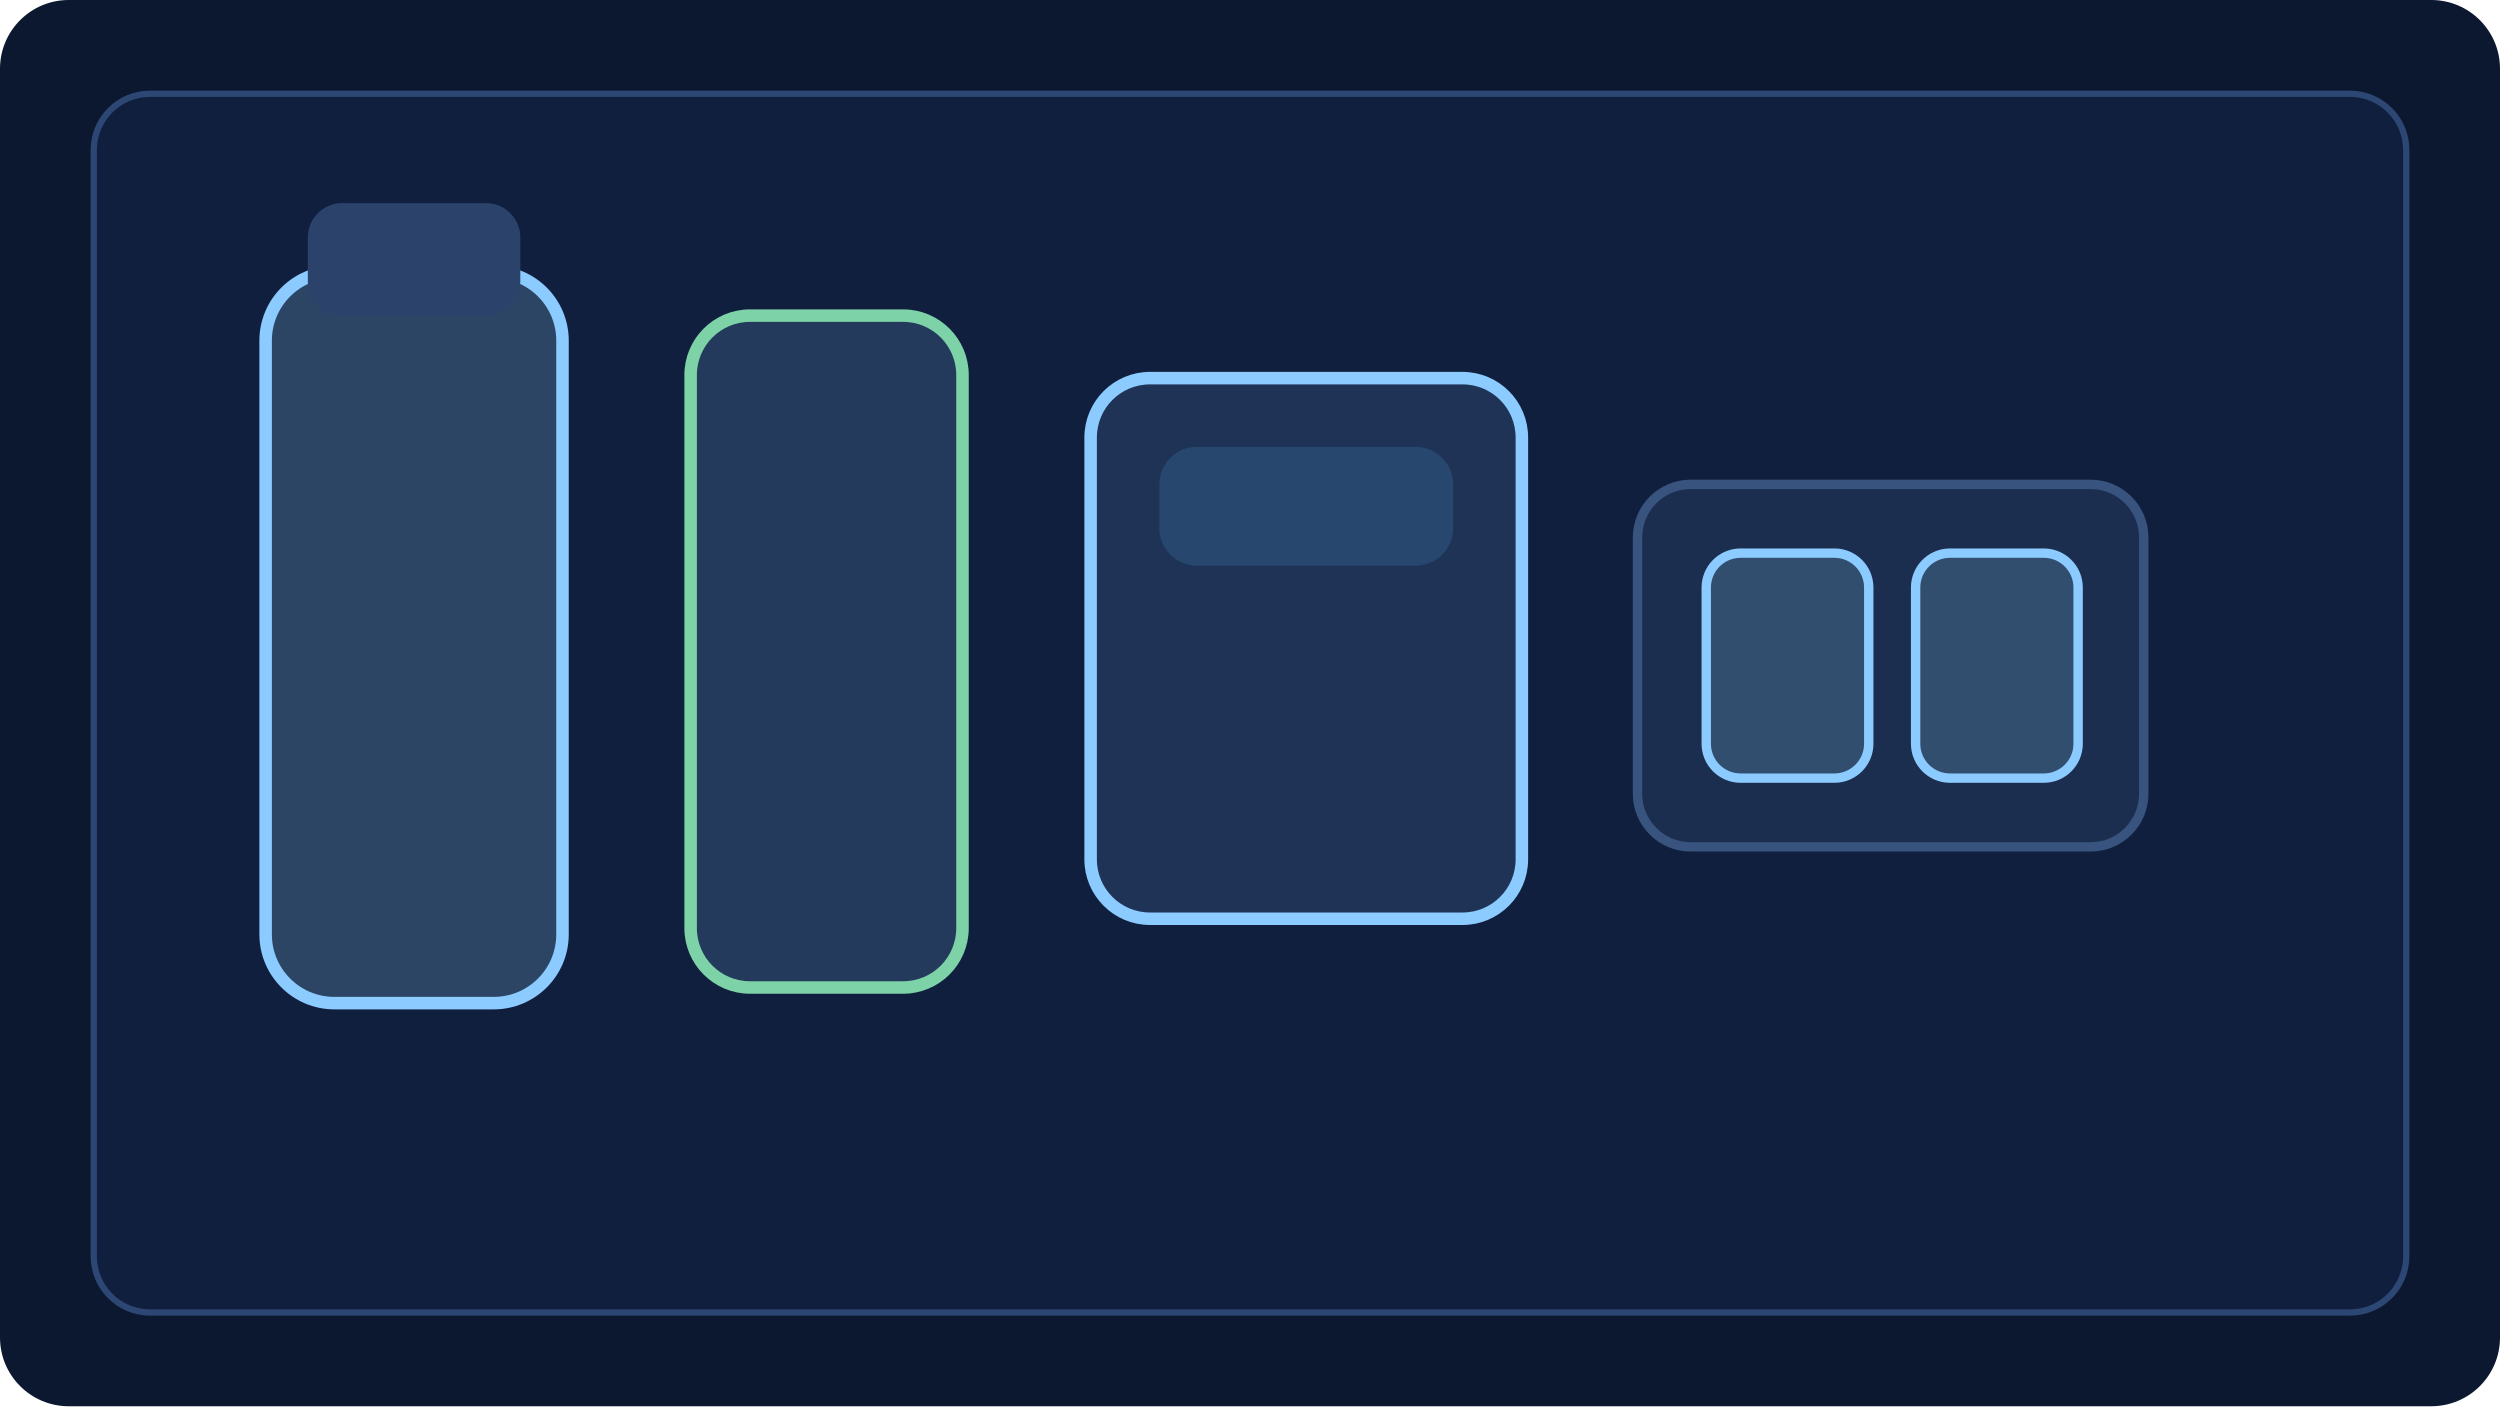
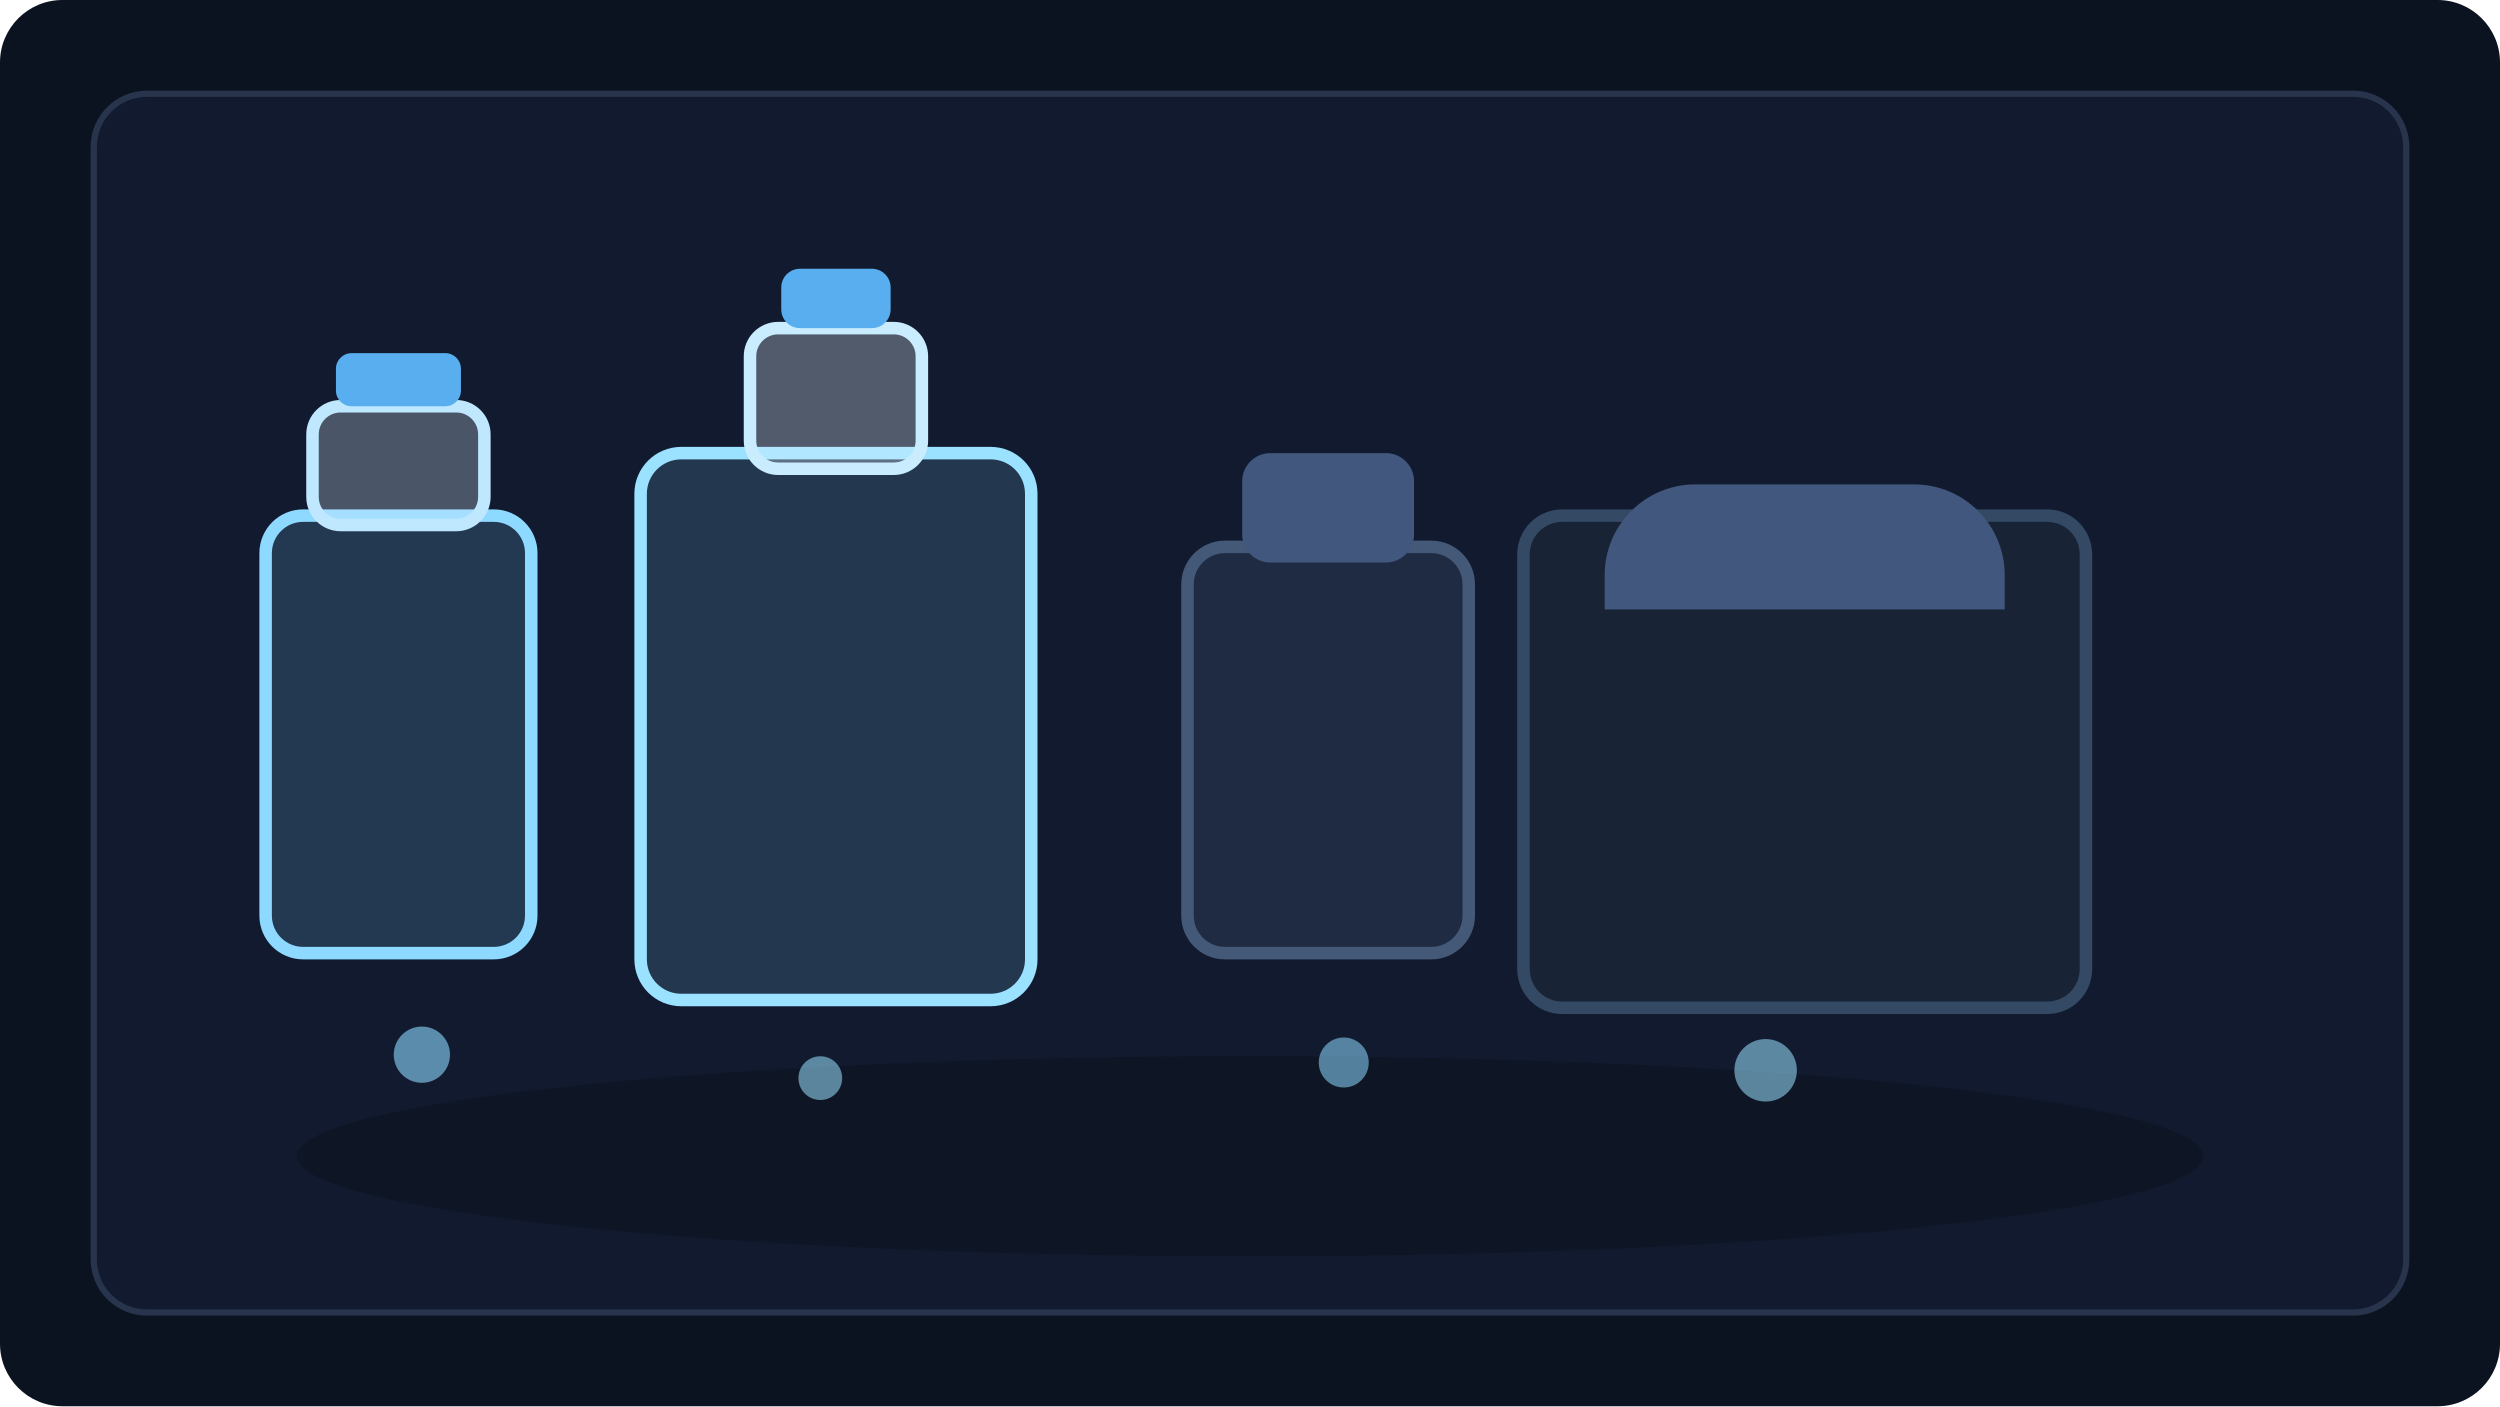
<svg xmlns="http://www.w3.org/2000/svg" width="1600" height="900" viewBox="0 0 1600 900" fill="none">
-   <defs>
-     <linearGradient id="w1" x1="0" y1="0" x2="1600" y2="900">
-       <stop stop-color="#0C1830" />
-       <stop offset="1" stop-color="#123257" />
-     </linearGradient>
-   </defs>
-   <rect width="1600" height="900" rx="44" fill="url(#w1)" />
-   <rect x="60" y="60" width="1480" height="780" rx="36" fill="#111F3F" stroke="#2D4774" stroke-width="4" />
-   <rect x="170" y="174" width="190" height="468" rx="44" fill="#9ADFFF" fill-opacity="0.2" stroke="#8CCBFF" stroke-width="8" />
-   <rect x="197" y="130" width="136" height="72" rx="22" fill="#2B436A" />
-   <rect x="442" y="202" width="174" height="430" rx="38" fill="#8CCBFF" fill-opacity="0.16" stroke="#7DD3A7" stroke-width="8" />
-   <rect x="698" y="242" width="276" height="346" rx="38" fill="#8CCBFF" fill-opacity="0.12" stroke="#8CCBFF" stroke-width="8" />
-   <rect x="742" y="286" width="188" height="76" rx="24" fill="#27476F" />
-   <rect x="1048" y="310" width="324" height="232" rx="34" fill="#1B2E4F" stroke="#38537D" stroke-width="6" />
-   <rect x="1092" y="354" width="104" height="144" rx="22" fill="#9ADFFF" fill-opacity="0.18" stroke="#8CCBFF" stroke-width="6" />
-   <rect x="1226" y="354" width="104" height="144" rx="22" fill="#9ADFFF" fill-opacity="0.18" stroke="#8CCBFF" stroke-width="6" />
+   <rect width="1600" height="900" rx="40" fill="#0B1220" />
+   <rect x="60" y="60" width="1480" height="780" rx="34" fill="#111A2E" stroke="#27344C" stroke-width="4" />
+   <ellipse cx="800" cy="740" rx="610" ry="64" fill="#0A101A" opacity="0.45" />
+   <rect x="170" y="330" width="170" height="280" rx="24" fill="#75C8F7" fill-opacity="0.18" stroke="#8DD9FF" stroke-width="8" />
+   <rect x="200" y="260" width="110" height="76" rx="18" fill="#DDEEFF" fill-opacity="0.28" stroke="#BFE8FF" stroke-width="8" />
+   <rect x="215" y="226" width="80" height="34" rx="10" fill="#58AEEF" />
+   <rect x="410" y="290" width="250" height="350" rx="26" fill="#83D2FF" fill-opacity="0.16" stroke="#9AE2FF" stroke-width="8" />
+   <rect x="480" y="210" width="110" height="90" rx="18" fill="#E8F5FF" fill-opacity="0.3" stroke="#C9EDFF" stroke-width="8" />
+   <rect x="500" y="172" width="70" height="38" rx="12" fill="#58AEEF" />
+   <rect x="760" y="350" width="180" height="260" rx="24" fill="#1F2B42" stroke="#445977" stroke-width="8" />
+   <rect x="795" y="290" width="110" height="70" rx="18" fill="#41577D" />
+   <path d="M1000 330H1310C1324 330 1335 341 1335 355V620C1335 634 1324 645 1310 645H1000C986 645 975 634 975 620V355C975 341 986 330 1000 330Z" fill="#182436" stroke="#334964" stroke-width="8" />
+   <path d="M1085 310H1225C1257 310 1283 336 1283 368V390H1027V368C1027 336 1053 310 1085 310Z" fill="#41577D" />
+   <circle cx="270" cy="675" r="18" fill="#8DD9FF" opacity="0.6" />
+   <circle cx="525" cy="690" r="14" fill="#9AE2FF" opacity="0.55" />
+   <circle cx="860" cy="680" r="16" fill="#8DD9FF" opacity="0.55" />
+   <circle cx="1130" cy="685" r="20" fill="#9AE2FF" opacity="0.55" />
</svg>
